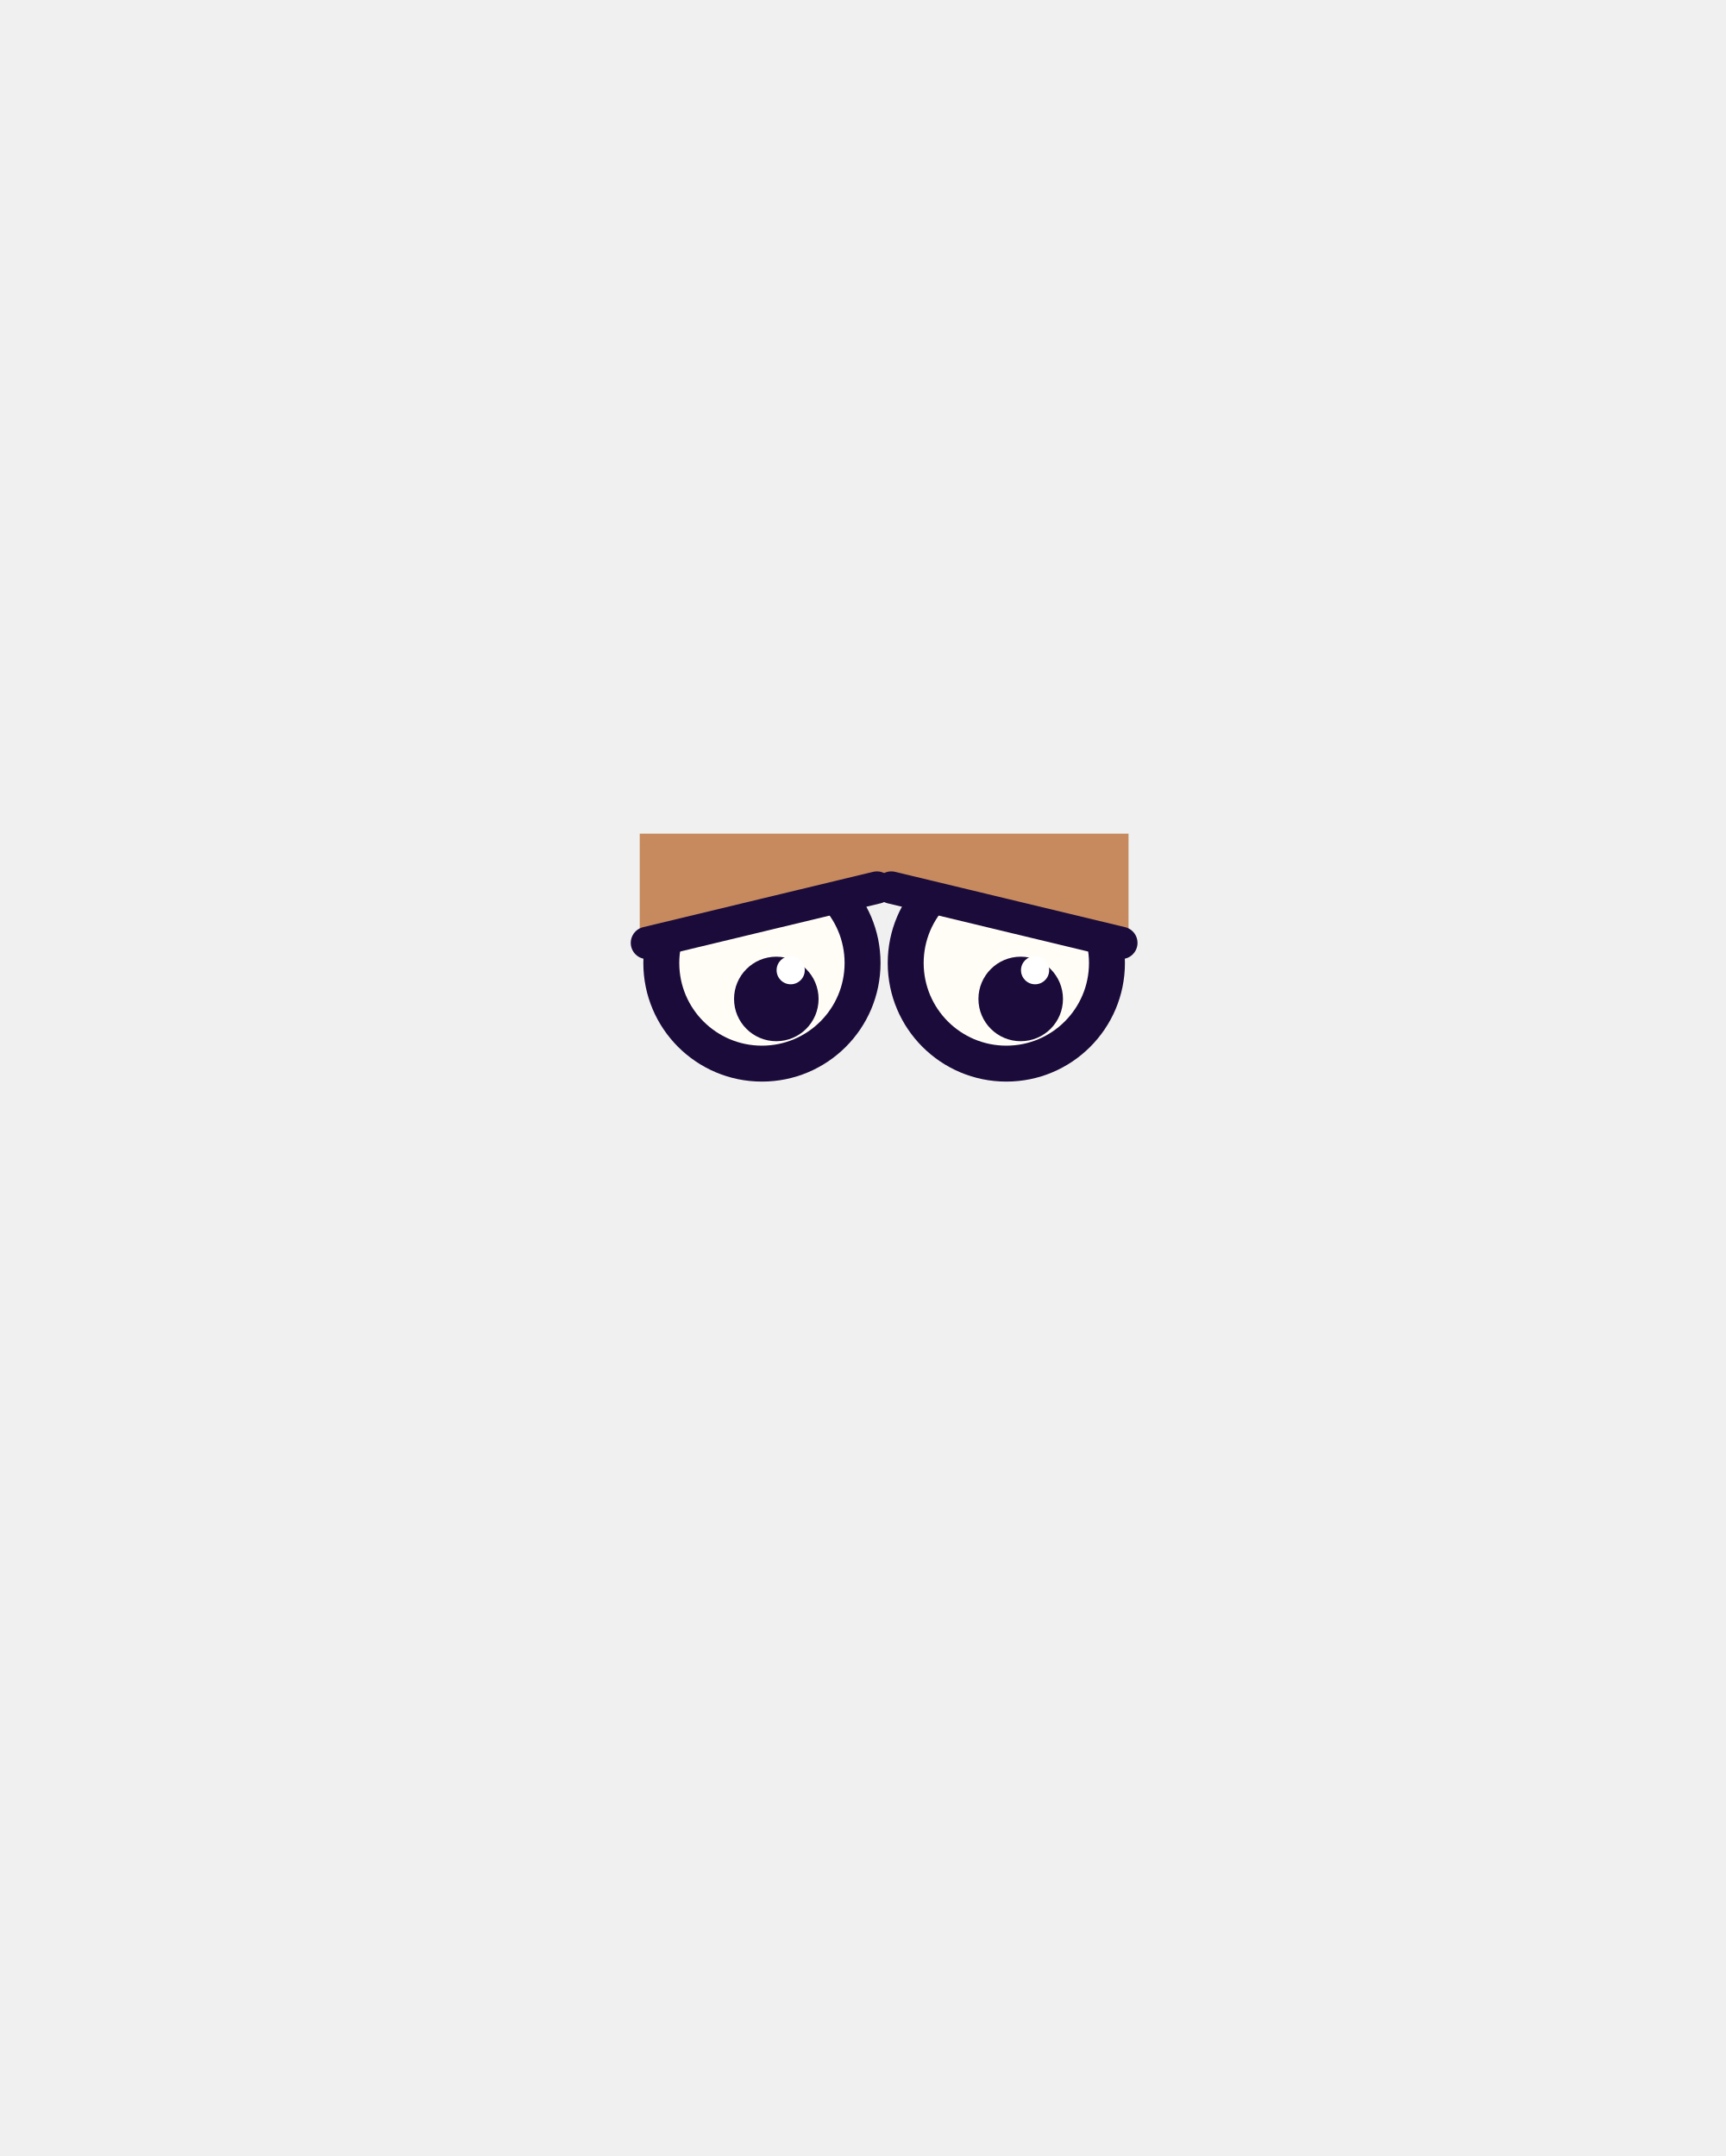
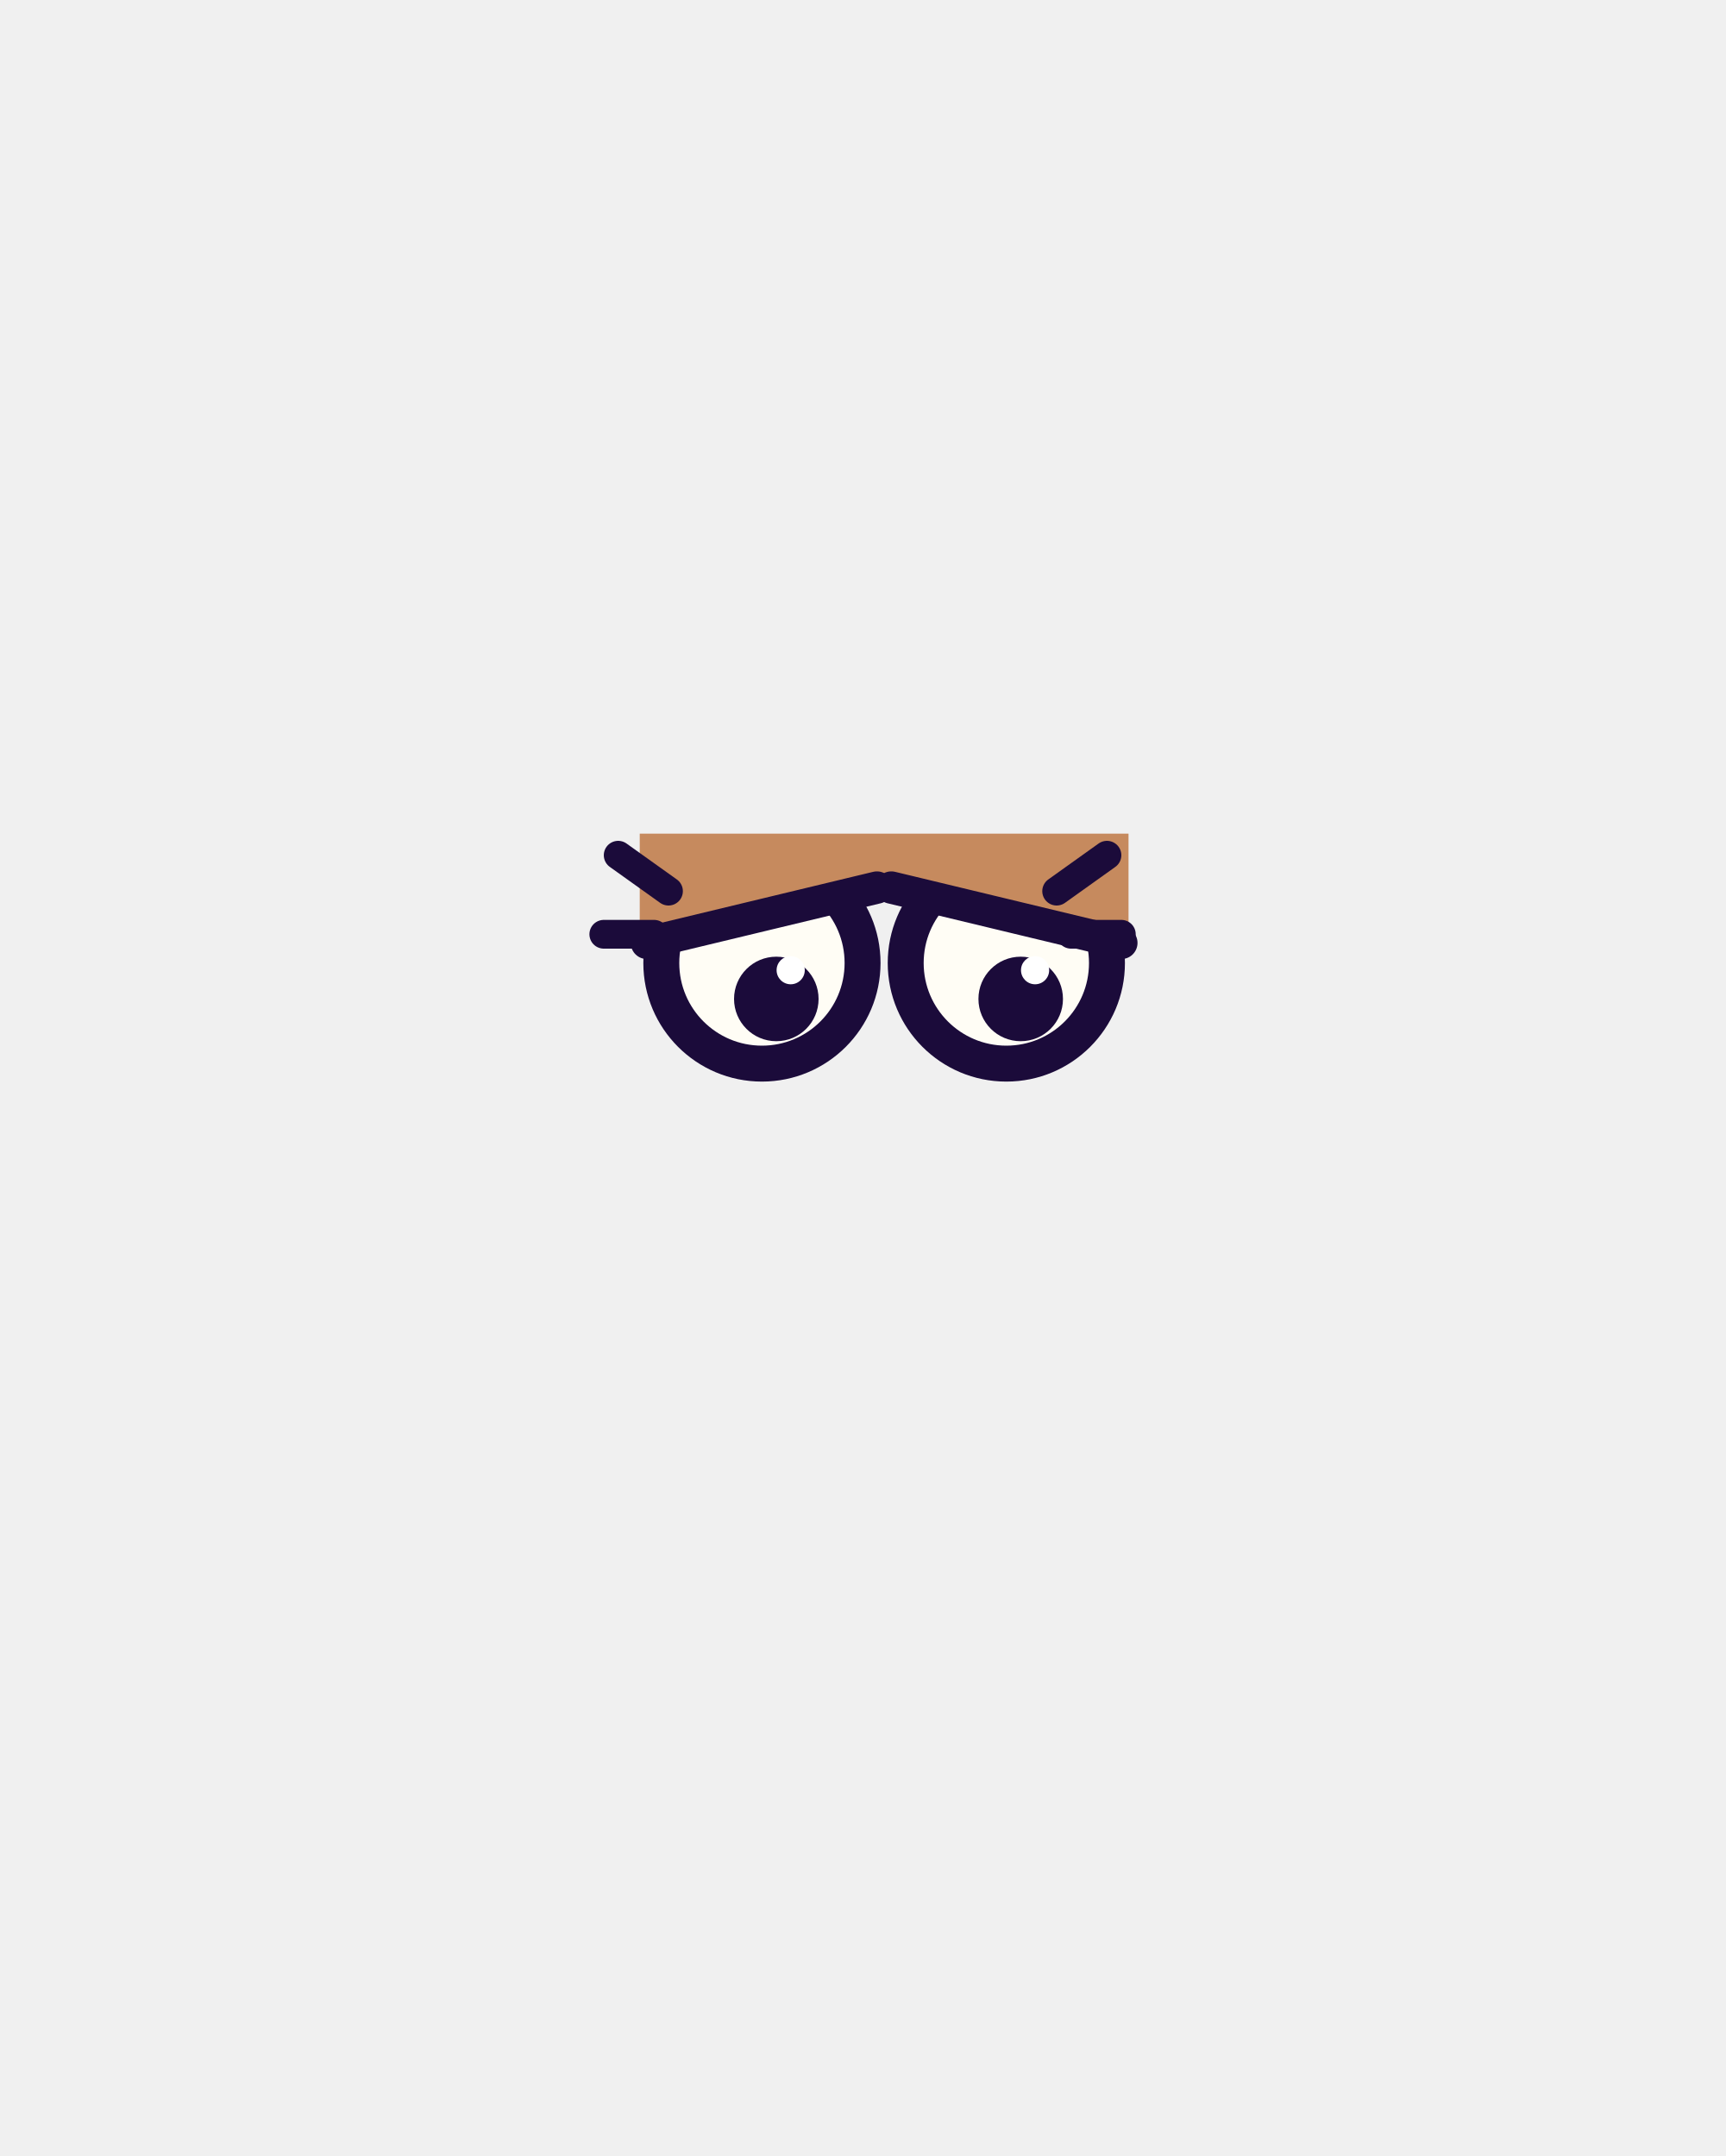
<svg xmlns="http://www.w3.org/2000/svg" viewBox="0 0 240 300" width="960" height="1200" overflow="visible">
  <g stroke="#1B0B3A" stroke-width="5" stroke-linejoin="round" stroke-linecap="round">
    <circle cx="106" cy="134" r="14" fill="#FFFDF5" />
    <circle cx="108" cy="139" r="5.88" fill="#1B0B3A" stroke="none" />
    <circle cx="110" cy="135" r="1.96" fill="#FFFFFF" stroke="none" />
    <path d="M89 131.2 L123 123.5 L123 116 L89 116 Z" fill="#C68A5E" stroke="none" />
    <path d="M90 131.2 L122 123.5" fill="none" stroke-width="4.5" />
    <circle cx="140" cy="134" r="14" fill="#FFFDF5" />
    <circle cx="142" cy="139" r="5.88" fill="#1B0B3A" stroke="none" />
    <circle cx="144" cy="135" r="1.96" fill="#FFFFFF" stroke="none" />
    <path d="M123 123.5 L157 131.2 L157 116 L123 116 Z" fill="#C68A5E" stroke="none" />
    <path d="M124 123.5 L156 131.2" fill="none" stroke-width="4.5" />
+     <path d="M93 124 L86 119 M91 130 L84 130 M147 124 L154 119 M149 130 L156 130" fill="none" stroke-width="4" />
  </g>
</svg>
